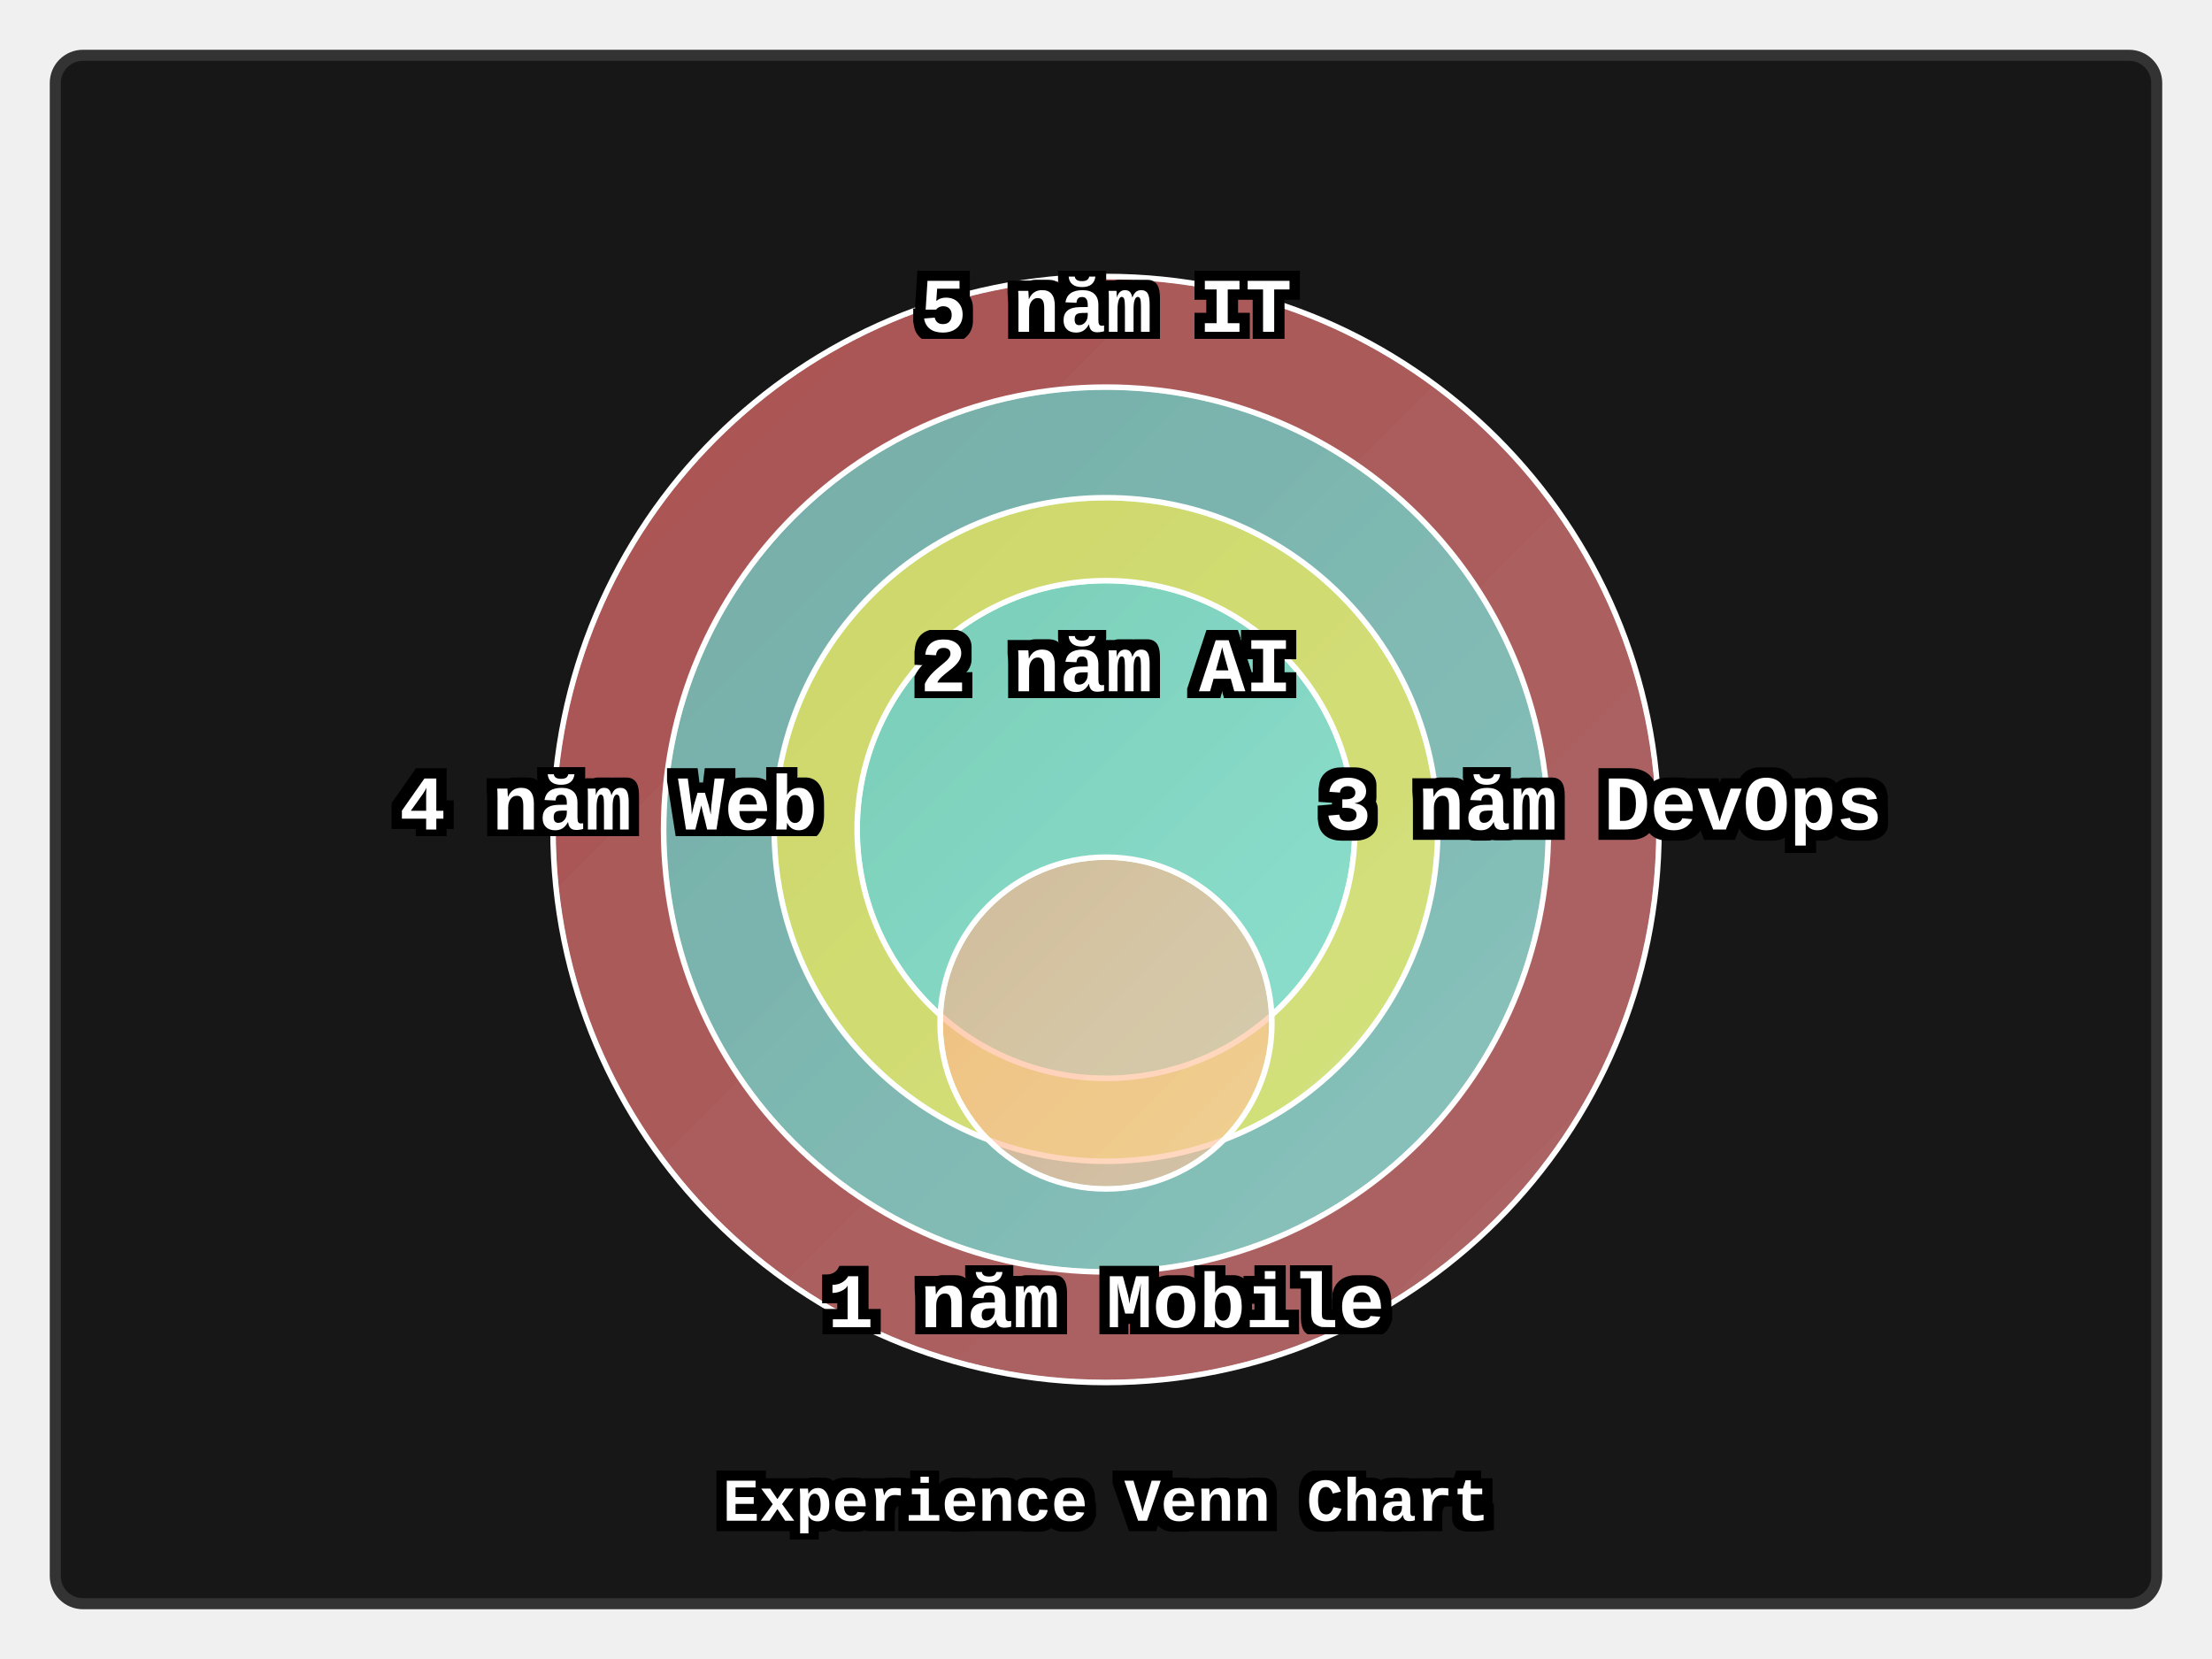
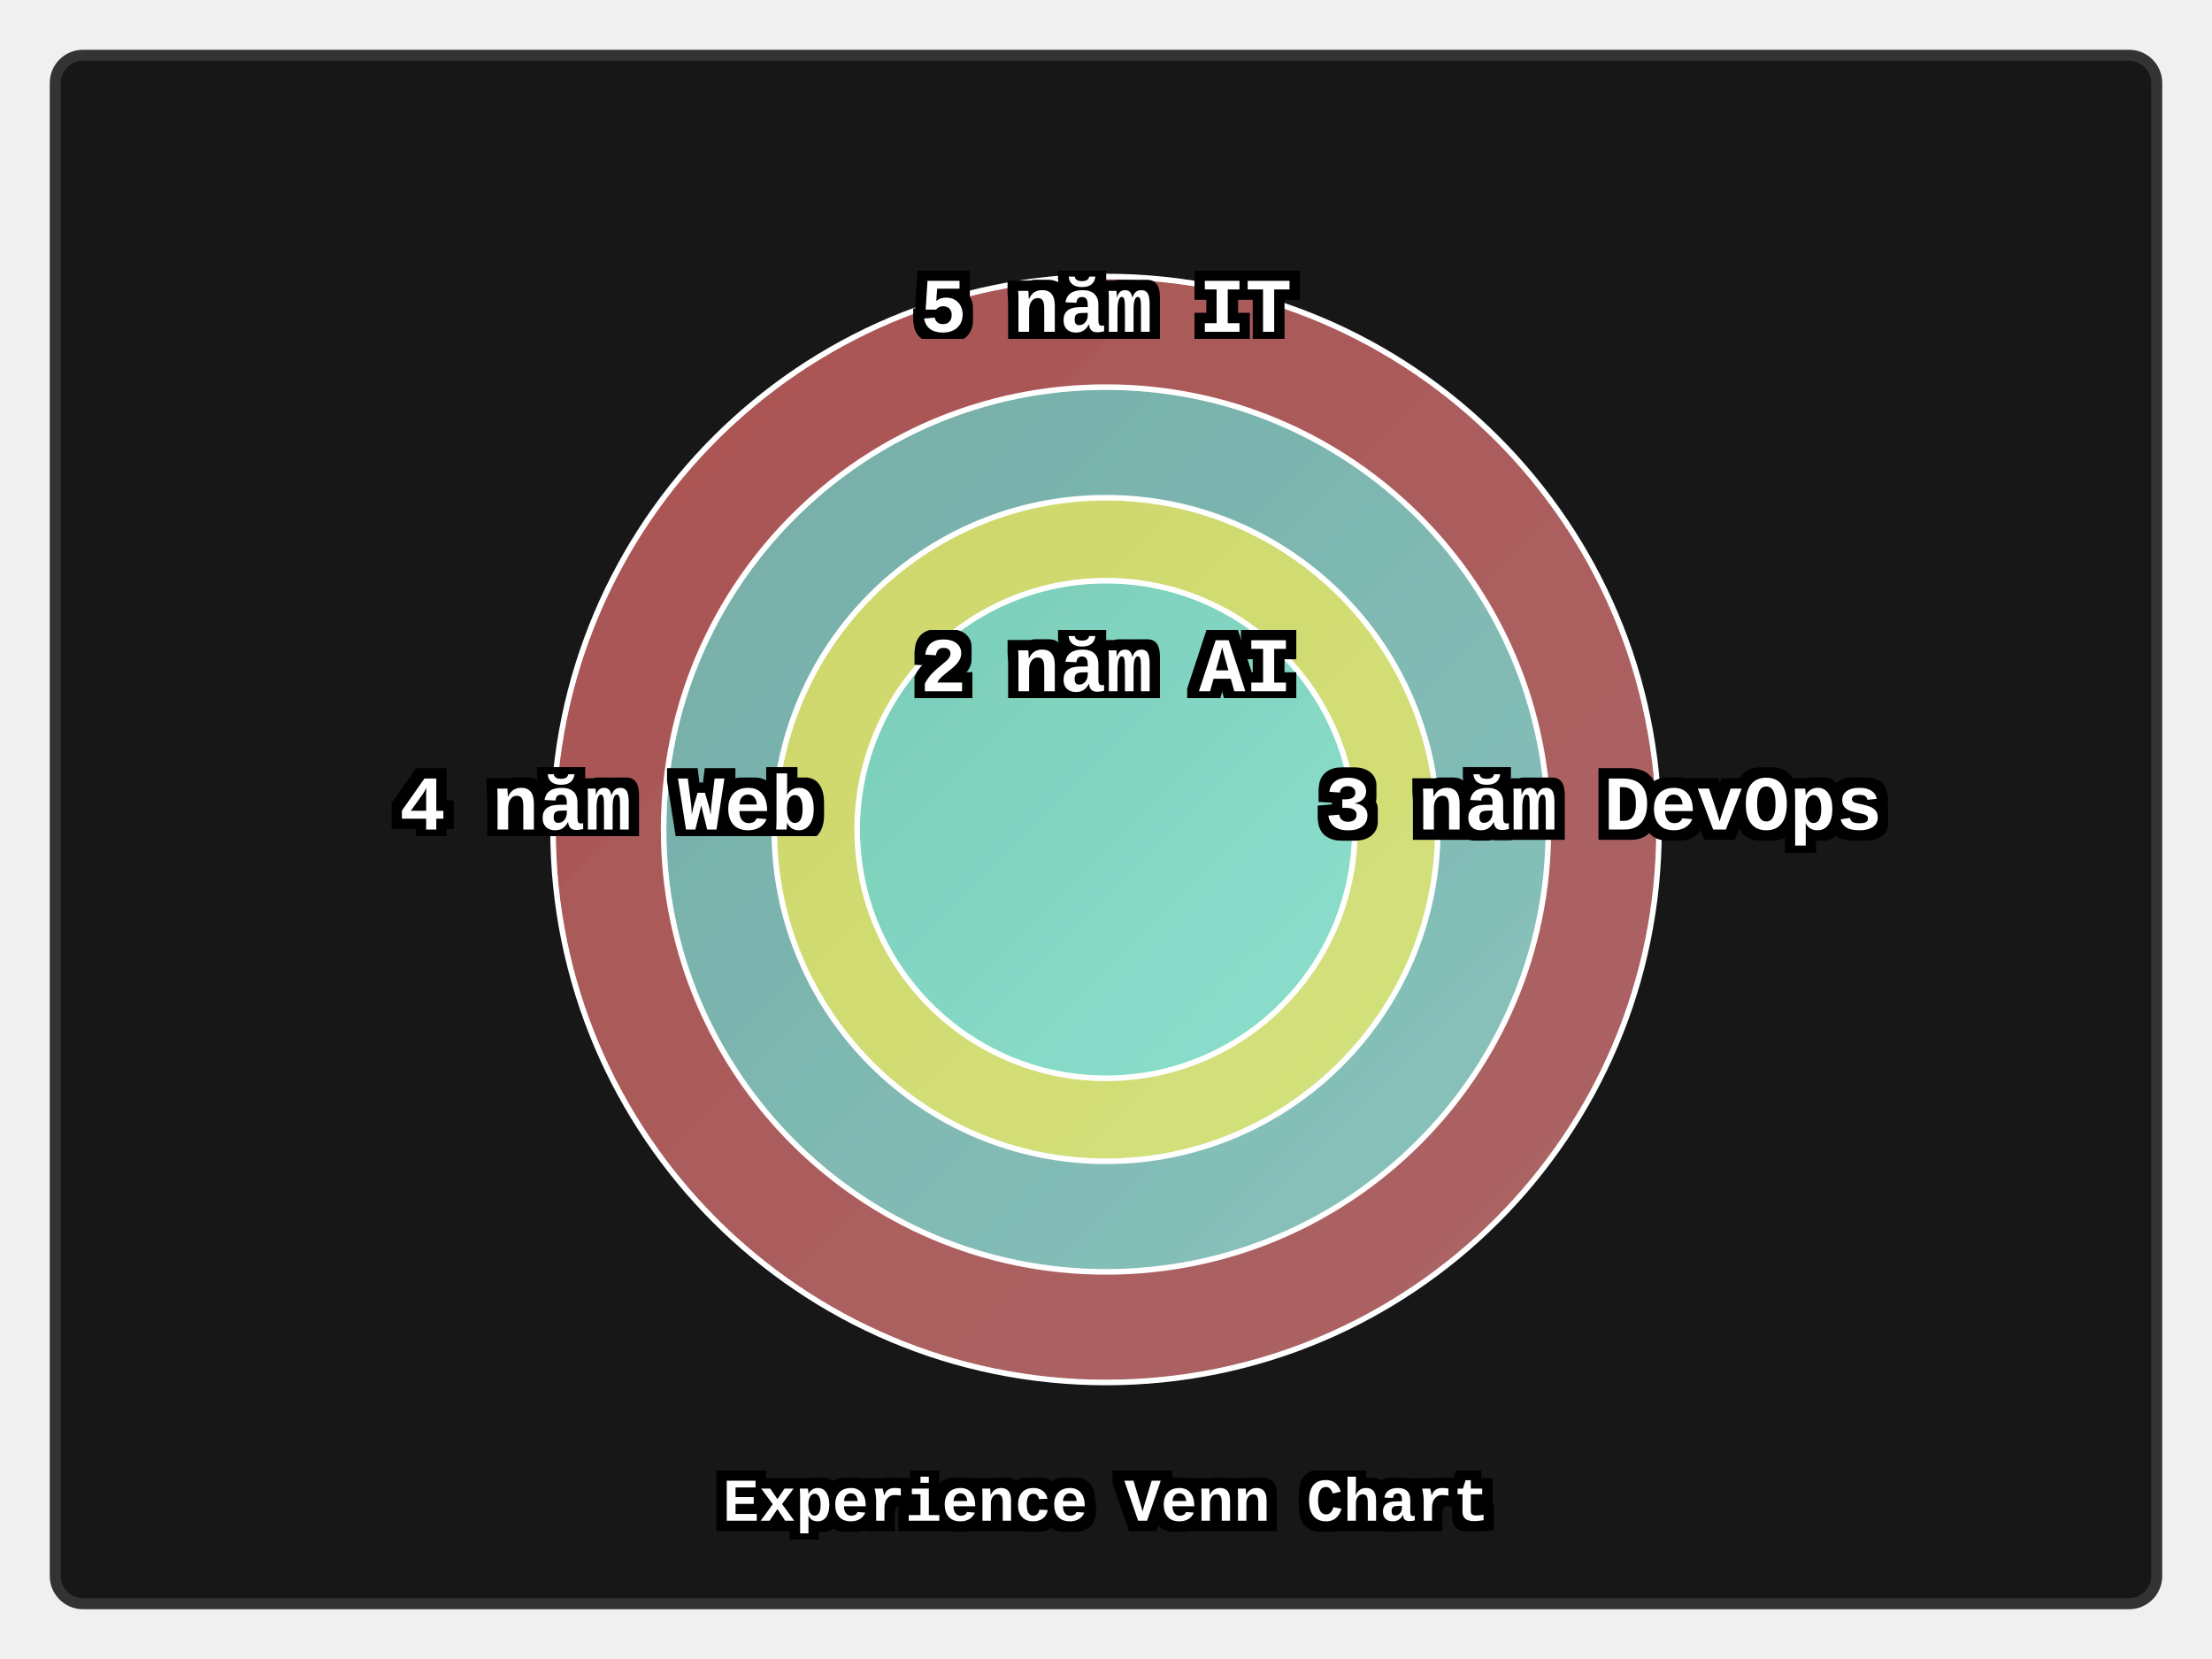
<svg xmlns="http://www.w3.org/2000/svg" width="800" height="600" viewBox="0 0 800 600">
  <defs>
    <filter id="dark-theme-filter">
      <feColorMatrix type="matrix" values="                 0.8 0 0 0 0                 0 0.8 0 0 0                 0 0 0.8 0 0                 0 0 0 1 0             " />
    </filter>
    <pattern id="chalk-texture" patternUnits="userSpaceOnUse" width="100" height="100">
      <rect width="100" height="100" fill="#1a1a1a" />
      <filter id="noise">
        <feTurbulence type="fractalNoise" baseFrequency="0.7" numOctaves="3" stitchTiles="stitch" />
        <feColorMatrix type="saturate" values="0" />
        <feBlend mode="multiply" in2="SourceGraphic" />
      </filter>
      <rect width="100" height="100" filter="url(#noise)" opacity="0.1" />
    </pattern>
    <linearGradient id="it-gradient" x1="0%" y1="0%" x2="100%" y2="100%">
      <stop offset="0%" style="stop-color:#FF6B6B;stop-opacity:0.8" />
      <stop offset="100%" style="stop-color:#FF8787;stop-opacity:0.8" />
    </linearGradient>
    <linearGradient id="web-gradient" x1="0%" y1="0%" x2="100%" y2="100%">
      <stop offset="0%" style="stop-color:#4ECDC4;stop-opacity:0.8" />
      <stop offset="100%" style="stop-color:#6BE5DC;stop-opacity:0.8" />
    </linearGradient>
    <linearGradient id="devops-gradient" x1="0%" y1="0%" x2="100%" y2="100%">
      <stop offset="0%" style="stop-color:#FFD93D;stop-opacity:0.8" />
      <stop offset="100%" style="stop-color:#FFE156;stop-opacity:0.8" />
    </linearGradient>
    <linearGradient id="ai-gradient" x1="0%" y1="0%" x2="100%" y2="100%">
      <stop offset="0%" style="stop-color:#45B7D1;stop-opacity:0.8" />
      <stop offset="100%" style="stop-color:#5CCEE8;stop-opacity:0.8" />
    </linearGradient>
    <linearGradient id="mobile-gradient" x1="0%" y1="0%" x2="100%" y2="100%">
      <stop offset="0%" style="stop-color:#FFA07A;stop-opacity:0.8" />
      <stop offset="100%" style="stop-color:#FFB793;stop-opacity:0.8" />
    </linearGradient>
    <filter id="text-outline">
      <feMorphology operator="dilate" radius="2" in="SourceAlpha" result="thicken" />
      <feFlood flood-color="black" result="black" />
      <feComposite in="black" in2="thicken" operator="in" result="stroke" />
      <feComposite in="SourceGraphic" in2="stroke" operator="over" />
    </filter>
    <style>
            .blackboard {
                fill: url(#chalk-texture);
                stroke: #333;
                stroke-width: 4;
                rx: 10;
                ry: 10;
            }
            .circle {
                fill-opacity: 0.8;
                stroke: var(--circle-stroke, #fff);
                stroke-width: 2;
                transition: all 0.3s ease;
                filter: brightness(1.2);
            }
            .label {
                font-family: 'Courier New', monospace;
                font-size: 22px;
                text-anchor: middle;
                fill: #fff;
                font-weight: bold;
                filter: url(#text-outline);
                paint-order: stroke fill;
                stroke: #000;
                stroke-width: 3px;
            }
            .years {
                font-family: 'Courier New', monospace;
                font-size: 28px;
                font-weight: bold;
                text-anchor: middle;
                fill: #fff;
                filter: url(#text-outline);
                paint-order: stroke fill;
                stroke: #000;
                stroke-width: 3px;
            }
        </style>
  </defs>
  <rect x="20" y="20" width="760" height="560" class="blackboard" />
  <circle cx="400" cy="300" r="200" class="circle" fill="url(#it-gradient)" />
  <circle cx="400" cy="300" r="160" class="circle" fill="url(#web-gradient)" />
  <circle cx="400" cy="300" r="120" class="circle" fill="url(#devops-gradient)" />
  <circle cx="400" cy="300" r="90" class="circle" fill="url(#ai-gradient)" />
-   <circle cx="400" cy="370" r="60" class="circle" fill="url(#mobile-gradient)" />
  <text x="400" y="120" class="years">5 năm IT</text>
  <text x="220" y="300" class="years">4 năm Web</text>
  <text x="580" y="300" class="years">3 năm DevOps</text>
  <text x="400" y="250" class="years">2 năm AI</text>
-   <text x="400" y="480" class="years">1 năm Mobile</text>
  <text x="400" y="550" class="label">Experience Venn Chart</text>
</svg>
